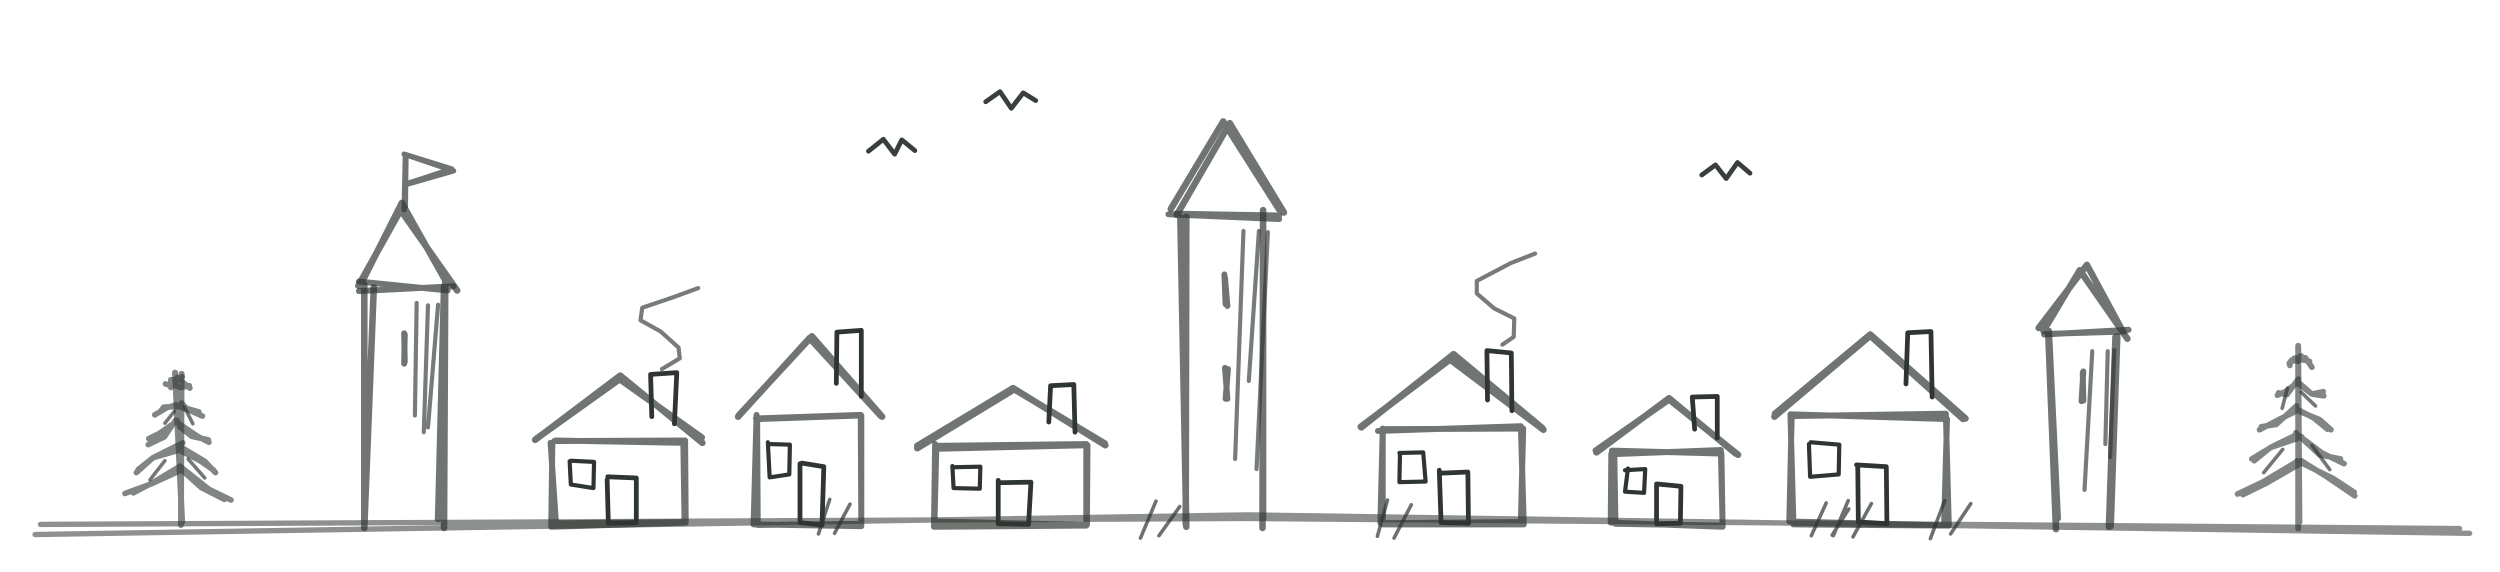
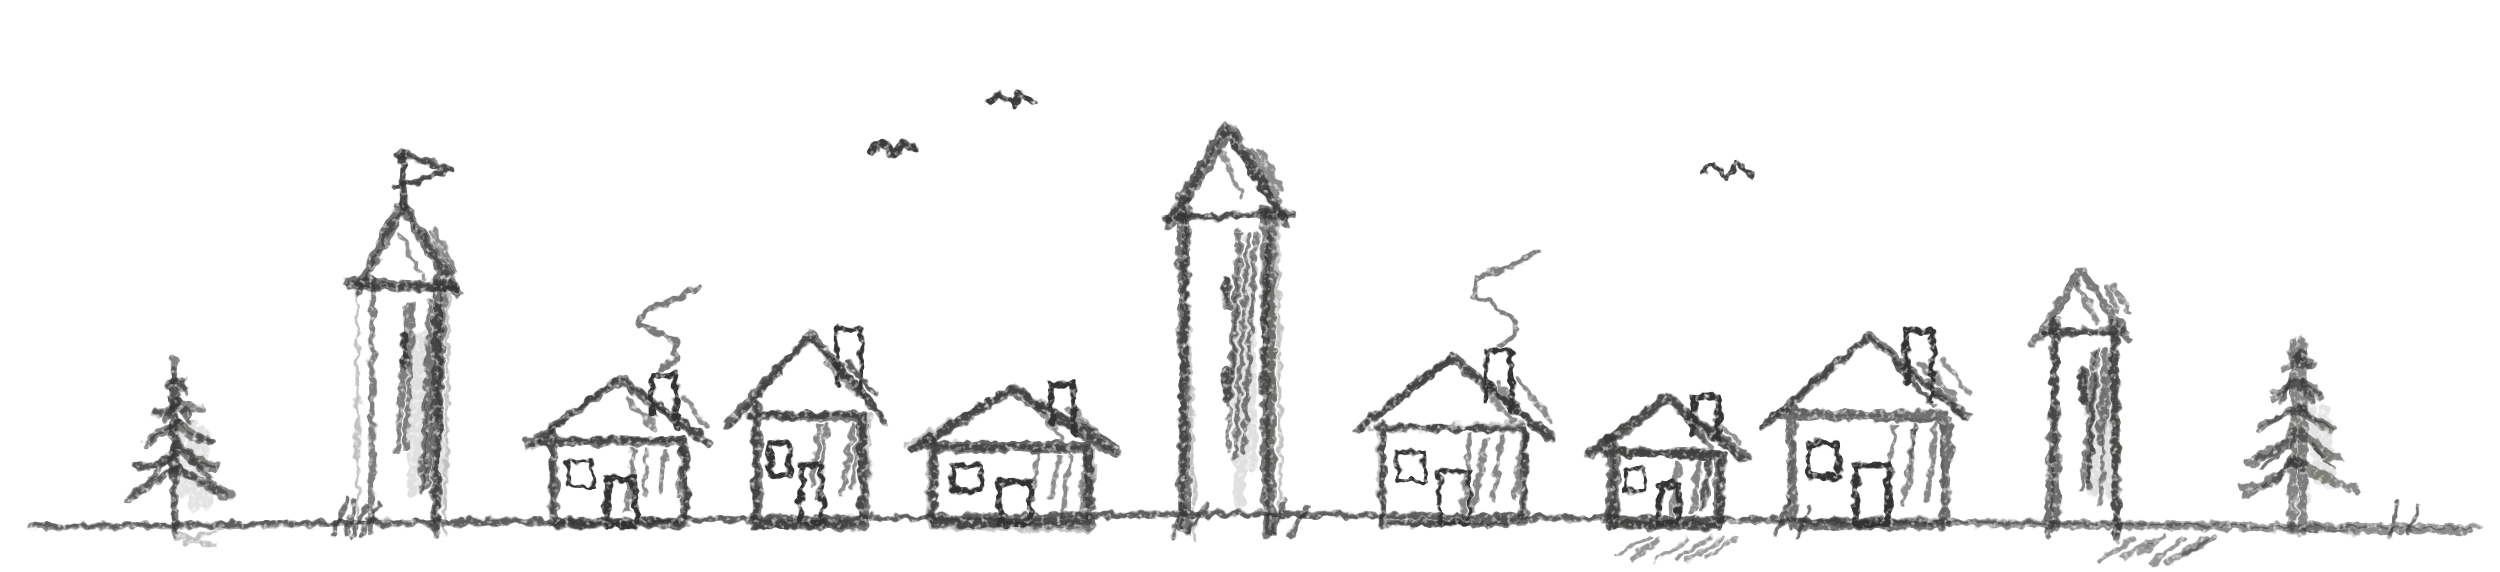
<svg xmlns="http://www.w3.org/2000/svg" viewBox="0 0 420 96" width="420" height="96">
-   <g fill="none" stroke="#2F3531" stroke-linecap="round" stroke-linejoin="round">
-     <path d="M29.3 69.1L27.7 71.1M31.0 68.4L32.4 71.2M27.7 77.4L25.2 80.6M31.6 77.1L34.4 80.3M384.3 65.2L383.4 68.6M386.6 65.9L389.0 68.2M383.5 75.5L380.3 79.4M388.4 74.8L391.4 78.9" stroke-width="0.6" opacity="0.67" />
-     <path d="M231.4 90.1L233.1 84.0M234.2 90.4L237.1 84.8M137.5 89.7L139.4 83.9M140.2 89.6L142.8 84.7M191.6 90.4L194.2 84.2M194.7 90.0L198.2 85.1M304.3 90.0L306.8 84.5M307.8 89.9L310.6 85.5M324.3 90.5L326.7 84.1M327.7 89.7L331.1 84.6M308.0 90.0L310.5 84.1M311.3 90.2L314.4 84.6" stroke-width="0.6" opacity="0.7" />
-     <path d="M70.0 50.9L69.7 69.8M71.9 51.3L71.2 72.6M73.6 51.2L71.9 71.8M111.2 62.0L114.2 60.2L114.0 58.4L111.0 55.7L107.6 53.8L107.9 51.7L113.2 49.9L117.3 48.4M208.9 38.8L207.5 77.1M211.5 38.8L209.8 64.0M213.0 39.0L211.1 78.8M252.4 57.9L254.3 56.6L254.4 53.5L251.0 51.8L248.1 49.3L248.1 47.2L253.8 44.2L257.9 42.6M351.5 59.0L350.2 82.3M354.1 59.0L353.7 74.6M355.2 58.8L354.5 76.8" stroke-width="0.7" opacity="0.65" />
-     <path d="M95.9 77.4L99.8 77.6L99.7 82.0L95.9 81.4L95.7 77.5M129.1 74.6L132.7 74.7L132.6 79.7L129.3 80.2L129.0 74.3M160.0 78.5L164.7 78.4L164.6 82.1L160.2 82.0L160.0 78.3M235.1 76.1L239.1 76.0L239.5 80.9L235.1 81.0L235.2 76.1M273.0 79.0L276.4 78.8L276.2 82.8L273.0 82.6L273.5 78.7M304.2 74.3L309.0 74.7L308.9 79.7L304.1 80.1L303.9 74.6" stroke-width="0.7" opacity="1.1" />
-     <path d="M145.9 25.4L148.4 23.4L150.3 25.9L151.5 23.5L153.7 25.3M165.6 17.1L168.0 15.4L169.9 18.2L171.9 15.6L174.0 16.9M285.9 29.4L288.2 27.7L290.0 30.0L291.9 27.3L294.0 29.1" stroke-width="0.8" opacity="0.95" />
-     <path d="M102.1 80.1L106.9 80.3L106.9 87.8L102.2 87.9L102.0 80.6M109.5 70.0L109.3 62.9L113.7 62.6L113.3 71.2M134.7 77.8L138.4 78.4L138.1 88.2L134.4 87.8L134.4 77.9M140.5 64.4L140.6 55.8L144.7 55.5L144.7 66.6M167.7 81.1L173.2 81.0L172.8 88.1L167.7 88.0L167.7 80.7M176.2 70.9L176.5 64.8L180.4 64.6L180.6 72.6M241.9 79.5L246.6 79.3L246.7 87.9L242.1 87.8L241.8 79.0M249.9 67.2L249.8 58.9L253.9 59.3L254.0 69.0M278.3 81.3L282.4 81.7L282.3 87.9L278.3 88.0L278.3 81.6M284.7 72.1L284.3 66.7L288.5 66.6L288.5 73.6M311.9 78.1L316.9 78.4L317.0 88.0L312.2 87.7L312.1 78.2M320.2 64.5L320.5 55.9L324.4 55.7L324.6 66.7" stroke-width="0.8" opacity="1.1" />
-     <path d="M6.8 88.1L209.4 87.1L413.2 88.8M5.9 89.8L209.6 86.5L414.9 89.6" stroke-width="0.9" opacity="0.55" />
-     <path d="M68.1 34.7L68.2 26.1M67.9 35.2L68.1 26.3M67.9 25.9L76.2 28.7L68.2 31.0M67.9 25.9L75.9 28.4L68.2 30.9" stroke-width="0.9" opacity="0.68" />
-     <path d="M30.3 63.9L28.7 63.8L28.7 65.1M30.6 63.3L28.8 64.8L27.8 64.5M29.3 64.7L30.3 65.1L31.8 64.8M29.8 63.4L30.8 64.3L31.9 65.2M29.8 68.3L27.5 68.4L26.9 69.2M29.6 68.0L28.0 68.5L26.0 69.7M30.5 67.7L31.3 68.6L33.4 69.2M29.8 68.2L32.2 69.1L34.0 69.9M29.8 70.7L26.8 72.8L25.0 73.7M29.5 70.6L27.6 73.4L24.9 74.7M29.8 71.0L33.2 73.3L35.1 74.3M30.2 71.7L32.2 73.3L35.0 73.9M30.7 74.4L25.7 76.9L23.2 78.9M29.8 75.7L25.7 76.9L22.9 79.4M29.7 75.4L33.6 77.4L35.9 79.0M30.2 75.0L34.4 77.5L36.2 79.4M29.8 78.6L25.8 81.0L22.4 82.8M30.2 79.1L25.4 81.3L21.0 82.9M30.2 78.3L35.1 82.2L38.8 84.0M30.7 79.1L33.8 81.9L37.7 83.9M386.6 59.8L384.6 61.0L384.7 61.4M386.1 60.7L385.0 60.5L384.7 60.9M386.4 60.0L386.6 60.4L388.0 60.7M385.4 60.2L387.3 60.1L388.4 61.7M386.1 63.7L384.2 66.3L382.8 66.0M385.5 64.6L384.1 65.7L382.6 66.4M385.9 64.3L388.4 66.2L390.4 66.5M386.2 64.3L388.4 66.2L390.3 65.8M385.8 68.2L382.4 71.3L379.9 71.7M385.5 69.2L383.0 70.4L379.6 72.2M386.0 68.8L388.7 70.2L391.0 72.1M386.5 69.2L389.7 70.5L391.6 72.2M385.9 73.0L381.8 75.0L378.3 77.1M386.7 73.4L381.4 75.2L378.7 77.4M385.7 72.7L389.7 76.4L393.2 77.1M386.1 73.1L390.1 76.1L393.8 77.9M386.6 77.8L380.7 81.2L376.8 83.1M385.8 77.6L380.1 81.0L375.9 83.0M386.6 77.4L390.9 80.1L395.6 83.3M385.9 77.4L392.0 80.4L395.5 82.7" stroke-width="0.95" opacity="0.6" />
-     <path d="M30.6 87.7L29.4 62.6M30.4 88.2L30.5 62.8M386.1 88.8L386.1 58.1M386.3 87.7L386.1 58.3" stroke-width="1.0" opacity="0.6" />
-     <path d="M60.3 48.9L76.2 48.1M60.3 47.3L75.2 48.8M68.0 56.2L67.9 61.1M67.9 56.0L68.0 60.8M93.1 74.1L115.1 74.0L115.2 87.8L92.6 88.5L92.8 74.4M93.3 74.0L114.8 74.4L115.0 87.7L93.4 87.9L92.5 74.4M127.0 70.3L144.6 69.7L144.7 88.4L126.6 88.1L127.1 69.7M127.4 70.4L144.7 69.8L144.7 88.0L127.3 88.2L127.2 70.1M157.3 75.4L182.7 74.8L182.6 88.2L157.0 87.6L157.3 75.3M157.3 74.9L182.5 74.6L182.5 88.3L156.9 88.5L157.1 74.6M196.3 36.0L214.9 36.8M197.5 35.9L214.9 36.2M205.8 46.7L206.2 51.4M205.7 46.1L205.9 51.1M205.8 61.8L206.2 67.0M206.3 62.0L205.9 67.0M232.4 72.1L255.9 72.0L255.5 87.7L231.9 87.9L232.3 72.0M231.5 72.4L255.5 71.6L256.0 88.1L232.3 88.1L232.3 72.2M270.8 75.7L289.2 76.2L289.4 88.5L270.6 87.8L270.7 76.2M271.1 76.3L289.1 75.6L289.4 88.3L271.4 88.0L271.2 76.0M300.8 69.6L327.1 70.4L326.6 88.3L301.3 88.1L300.8 69.9M301.2 69.9L326.9 69.5L327.4 88.3L300.6 87.6L301.0 70.1M343.7 56.1L356.9 55.7M343.4 56.2L357.6 55.4M350.0 62.4L349.7 67.4M349.9 62.6L350.0 67.3" stroke-width="1.0" opacity="0.68" />
-     <path d="M61.2 87.4L61.2 47.8M61.2 88.7L62.8 48.3M74.6 88.7L74.8 47.3M73.6 87.2L74.6 48.1M60.5 48.0L67.5 34.1L75.1 47.6M60.2 48.0L67.3 35.3L76.8 48.8M90.1 73.7L104.1 63.7L117.9 73.5M89.9 73.9L104.2 63.1L118.0 74.4M124.1 69.8L136.4 56.5L148.2 70.0M124.0 70.0L136.0 56.8L148.0 69.9M154.1 75.3L170.4 65.4L185.6 74.5M154.1 74.9L170.2 65.2L185.7 74.8M199.3 88.5L198.3 36.5M199.2 88.0L199.3 36.4M212.2 87.1L212.2 35.3M212.1 88.7L212.2 36.6M196.7 35.1L205.5 20.4L214.9 35.2M197.7 36.1L206.6 20.7L215.7 35.7M228.7 71.8L244.2 59.5L259.1 71.9M228.6 71.7L243.6 60.4L259.3 72.2M268.1 75.7L280.4 67.1L292.0 76.4M268.2 76.0L280.4 66.9L291.6 76.2M298.2 69.5L314.2 56.2L330.2 70.3M298.1 70.0L314.2 56.4L329.8 70.4M345.4 88.9L344.1 55.9M345.7 87.1L344.2 55.6M354.6 88.4L355.7 56.5M354.3 88.5L355.4 56.6M343.3 55.6L349.4 45.4L357.4 56.9M342.5 55.1L350.6 44.5L356.7 55.8" stroke-width="1.1" opacity="0.68" />
+   <defs>
+     <filter id="pencil" x="-2%" y="-2%" width="104%" height="104%">
+       <feTurbulence type="fractalNoise" baseFrequency="0.55" numOctaves="2" seed="623" result="tooth" />
+       <feDisplacementMap in="SourceGraphic" in2="tooth" scale="1.7" xChannelSelector="R" yChannelSelector="G" result="line" />
+       <feTurbulence type="fractalNoise" baseFrequency="1.15" numOctaves="2" seed="630" result="paper" />
+       <feColorMatrix in="paper" type="matrix" values="0 0 0 0 0  0 0 0 0 0  0 0 0 0 0  -2.2 0 0 0 2.15" result="gaps" />
+       <feComposite in="line" in2="gaps" operator="in" />
+     </filter>
+   </defs>
+   <g fill="none" stroke="#333331" stroke-linecap="round" stroke-linejoin="round" filter="url(#pencil)">
+     <path d="M388.8 74.8L392.2 78.6" stroke-width="0.56" opacity="0.63" />
+     <path d="M60.1 88.1L60.0 48.7M74.7 89.9L75.5 46.1M90.2 73.6L114.2 74.0L115.7 88.4L93.4 88.2L93.3 71.4M89.4 75.5L102.8 63.9L119.0 73.5M125.6 69.7L145.9 69.8L145.7 86.9L127.1 88.7L126.3 68.9M121.5 71.7L136.2 57.1L148.7 71.3M154.8 74.4L183.9 74.5L183.2 89.2L155.9 88.6L155.9 72.7M152.3 74.8L170.4 64.9L187.8 74.9M200.8 90.8L199.1 35.0M215.2 87.5L214.6 35.8M196.3 36.2L205.4 21.2L215.4 37.1M230.2 72.0L256.3 71.1L255.7 88.0L231.8 87.0L231.5 71.2M228.0 71.9L244.3 59.4L259.8 73.6M270.3 75.8L288.7 76.2L288.8 87.2L270.2 88.3L271.0 73.5M298.9 69.0L326.3 70.6L326.5 87.1L300.1 87.4L301.7 68.7M297.6 70.2L314.2 56.8L330.4 70.5" stroke-width="0.62" opacity="0.3" />
+     <path d="M283.6 90.6L277.9 94.2M289.3 90.7L283.7 94.2M291.3 90.7L286.8 93.5" stroke-width="0.66" opacity="0.48" />
+     <path d="M72.1 38.8L76.0 45.9M110.3 67.2L113.2 70.2M180.2 68.2L184.6 73.1" stroke-width="0.66" opacity="0.52" />
+     <path d="M108.8 75.5L108.1 83.3M174.4 76.4L172.7 87.8M178.0 76.7L176.5 83.8M321.6 71.7L320.9 81.9" stroke-width="0.66" opacity="0.55" />
+     <path d="M208.6 39.2L207.0 65.0M354.6 59.2L352.8 84.5" stroke-width="0.66" opacity="0.59" />
+     <path d="M95.9 77.5L99.4 77.5L99.8 82.0L95.7 81.5L95.3 77.6M235.0 76.2L239.1 75.9L239.3 80.8L234.9 80.8L234.6 76.0M273.5 78.7L276.3 78.9L276.4 82.6L273.0 82.3L273.2 79.0" stroke-width="0.66" opacity="1.03" />
+     <path d="M29.1 68.6L27.6 70.7M27.9 77.3L25.4 80.4M32.0 77.1L35.3 80.3M384.4 65.1L383.4 67.5" stroke-width="0.68" opacity="0.65" />
+     <path d="M60.5 90.1L63.9 84.5M404.6 89.8L406.6 84.9M301.8 90.4L304.1 85.5M196.9 90.1L198.6 84.1M199.6 89.5L202.7 84.7" stroke-width="0.68" opacity="0.68" />
+     <path d="M29.4 90.4L36.4 91.5M31.0 91.3L37.5 88.7M29.7 89.5L34.3 91.3M386.9 88.7L390.6 89.4M384.6 89.3L389.7 88.8M388.1 88.9L395.3 89.4" stroke-width="0.75" opacity="0.3" />
+     <path d="M58.0 90.0L59.6 84.2M401.4 90.2L403.0 84.5" stroke-width="0.75" opacity="0.7" />
+     <path d="M140.8 64.8L140.4 55.3L144.5 55.4L144.7 66.6M242.1 79.1L246.7 79.3L246.9 88.0L241.9 87.8L241.8 79.3" stroke-width="0.75" opacity="1.03" />
+     <path d="M277.1 90.2L271.9 93.1M363.7 90.1L359.3 93.1" stroke-width="0.79" opacity="0.5" />
+     <path d="M67.1 39.2L71.1 46.7M138.9 61.2L143.1 65.6M140.6 61.0L144.5 65.4M173.8 68.6L178.4 73.8M205.2 25.3L208.6 33.3M287.8 70.3L292.2 74.4M318.4 61.2L325.2 68.3M326.4 60.7L330.8 65.9" stroke-width="0.79" opacity="0.54" />
+     <path d="M144.4 71.7L143.1 81.9M179.8 76.4L178.4 86.8M182.4 76.8L181.4 86.6M282.0 77.7L280.8 86.4M318.3 71.6L317.2 80.9M321.7 71.4L319.8 84.5" stroke-width="0.79" opacity="0.58" />
+     <path d="M208.0 38.8L206.3 75.6M209.7 39.3L207.5 76.8M351.9 59.3L350.9 81.8M351.7 59.1L349.8 82.6" stroke-width="0.79" opacity="0.61" />
+     <path d="M252.0 58.0L254.3 56.6L254.5 53.9L251.0 51.2L247.8 49.6L248.2 46.5L254.0 44.7L258.5 42.3" stroke-width="0.79" opacity="0.63" />
+     <path d="M384.2 74.9L380.2 78.5" stroke-width="0.83" opacity="0.67" />
+     <path d="M58.9 90.3L61.8 84.9M213.7 89.9L216.0 84.1M298.2 89.8L300.5 84.4" stroke-width="0.83" opacity="0.7" />
+     <path d="M5.7 88.3L210.7 86.4L416.4 88.5" stroke-width="0.84" opacity="0.52" />
+     <path d="M66.5 25.8L75.8 28.6L66.6 31.3" stroke-width="0.84" opacity="0.63" />
+     <path d="M371.8 90.4L366.8 93.2" stroke-width="0.88" opacity="0.51" />
+     <path d="M73.0 38.6L76.5 45.7M142.3 61.1L147.0 66.0M179.2 68.5L183.5 72.6M282.9 69.7L286.3 74.0M284.7 70.1L287.4 73.4M355.1 48.1L357.6 52.6" stroke-width="0.88" opacity="0.55" />
+     <path d="M114.6 75.4L113.7 83.2M137.8 71.6L136.3 81.5M138.8 71.5L137.5 83.7M246.9 73.2L245.7 86.7" stroke-width="0.88" opacity="0.59" />
+     <path d="M69.4 51.1L68.2 75.0M72.2 50.7L70.9 82.5M74.0 51.3L73.3 70.0M211.0 39.2L208.9 75.9M352.4 58.8L350.8 80.8" stroke-width="0.88" opacity="0.63" />
+     <path d="M159.9 78.3L164.5 78.1L164.8 82.4L160.1 82.2L160.2 78.2" stroke-width="0.88" opacity="1.1" />
+     <path d="M29.9 63.8L28.6 65.2L28.3 64.8M29.5 78.3L25.0 81.3L21.8 83.9M386.0 60.6L385.0 61.4L383.7 61.9M386.1 59.7L385.7 61.0L384.3 61.6M385.3 63.7L384.1 65.6L381.8 67.3M386.2 69.2L382.6 70.1L379.6 72.3M385.4 72.3L381.2 76.5L379.1 77.1" stroke-width="0.89" opacity="0.56" />
+     <path d="M286.0 28.9L288.1 27.5L290.0 30.1L291.8 27.3L294.5 29.4" stroke-width="0.9" opacity="0.93" />
+     <path d="M134.3 78.2L138.0 78.0L138.2 87.8L134.3 87.8L134.8 78.2M249.7 67.5L249.9 58.9L253.8 59.0L254.1 69.2" stroke-width="0.9" opacity="1.07" />
+     <path d="M90.7 74.3L115.0 73.8L115.5 87.7L92.6 88.2L92.7 72.0M195.6 36.4L217.1 36.2M205.8 62.1L206.0 66.9M231.5 71.6L256.3 72.3L256.1 87.5L232.2 88.3L232.4 70.9M343.5 55.7L356.4 56.0" stroke-width="0.94" opacity="0.63" />
+     <path d="M31.0 68.7L32.0 70.8M387.7 66.0L388.5 67.5" stroke-width="0.94" opacity="0.67" />
+     <path d="M56.1 89.9L58.5 83.7M216.6 90.0L219.6 85.2" stroke-width="0.94" opacity="0.7" />
+     <path d="M287.4 90.2L282.0 93.9M358.1 90.7L352.7 94.2M361.5 90.8L356.7 93.4M366.8 90.5L361.5 94.7" stroke-width="0.96" opacity="0.51" />
+     <path d="M114.8 66.7L118.7 71.8M174.5 68.1L177.7 71.8M248.0 64.2L254.1 70.6M251.6 64.3L254.8 68.0M255.2 63.9L260.3 70.4M318.1 60.7L323.9 67.1M349.1 48.0L352.2 53.9" stroke-width="0.96" opacity="0.55" />
+     <path d="M106.4 75.5L105.3 85.7M111.8 75.7L110.9 82.5M143.4 71.5L141.4 83.0M252.4 73.2L250.9 83.9M287.0 77.4L285.8 85.6M325.2 71.5L323.7 84.3" stroke-width="0.96" opacity="0.59" />
+     <path d="M129.2 74.4L132.6 74.7L132.6 80.1L129.3 79.7L129.4 74.5M303.9 74.4L308.6 74.7L309.1 80.1L303.9 79.9L303.9 74.4" stroke-width="0.96" opacity="1.1" />
+     <path d="M320.4 64.4L320.2 55.5L324.7 55.6L324.6 67.1" stroke-width="1.0" opacity="1.1" />
+     <path d="M62.3 89.3L62.7 47.9M62.5 88.2L62.6 46.9M73.1 89.9L74.7 47.5M88.6 75.2L104.4 63.2L118.5 74.1M122.9 71.5L135.7 56.2L148.5 70.0M296.2 71.4L313.6 56.6L330.1 70.0" stroke-width="1.03" opacity="0.63" />
+     <path d="M30.1 64.0L28.7 64.0L28.1 65.0M29.8 64.5L30.7 64.5L31.2 65.6M29.9 67.2L28.8 69.2L26.0 69.7M30.3 70.9L32.9 73.1L35.6 74.0M30.2 75.7L26.1 78.1L22.7 78.3M385.4 59.9L386.5 61.4L388.7 61.3M386.5 64.0L388.7 65.1L389.2 66.0M385.2 68.7L382.9 70.1L379.6 71.4M386.4 68.1L389.1 70.4L392.3 71.8M386.6 72.9L390.5 76.3L393.5 77.3M386.6 72.4L390.8 76.3L393.0 76.6M385.5 77.6L391.7 80.3L395.9 82.7M385.3 77.7L391.0 81.0L395.6 81.9" stroke-width="1.07" opacity="0.58" />
+     <path d="M278.8 90.6L274.4 93.8M370.6 90.5L364.1 94.5" stroke-width="1.09" opacity="0.51" />
+     <path d="M105.8 67.2L109.8 71.8M109.9 67.0L113.2 70.7M142.4 61.1L146.5 65.5M210.5 25.5L214.9 34.2M211.7 25.2L214.7 31.6M249.7 64.2L253.8 68.0M283.0 69.6L287.3 75.1M322.8 61.1L328.5 66.9M354.0 48.3L355.6 51.9" stroke-width="1.09" opacity="0.55" />
+     <path d="M249.6 73.7L247.6 85.3M255.9 73.4L254.5 83.2M285.3 77.5L284.5 85.8M287.1 77.3L286.4 84.8" stroke-width="1.09" opacity="0.59" />
+     <path d="M68.5 51.3L66.8 75.8M73.3 51.2L71.5 82.0M213.3 39.1L211.9 66.0M353.7 58.7L352.8 74.4" stroke-width="1.09" opacity="0.63" />
+     <path d="M111.2 61.8L113.7 60.4L113.6 57.7L111.4 56.1L107.3 54.5L108.3 52.2L112.9 50.4L117.4 48.4" stroke-width="1.09" opacity="0.65" />
+     <path d="M166.3 17.0L168.2 15.8L170.2 17.8L171.5 15.8L173.9 17.3" stroke-width="1.1" opacity="0.95" />
+     <path d="M102.1 80.2L106.5 80.5L106.9 88.1L102.0 88.3L102.2 80.6M109.5 69.9L109.6 62.9L113.6 63.1L113.5 71.8M167.7 81.1L173.2 80.9L173.0 88.2L168.2 88.1L167.7 80.8M176.7 70.9L176.6 64.7L180.4 64.4L180.4 72.6M278.8 81.6L282.1 81.4L281.9 87.8L278.6 87.9L278.8 81.5" stroke-width="1.1" opacity="1.1" />
+     <path d="M4.9 88.5L210.9 86.3L415.1 89.2" stroke-width="1.12" opacity="0.55" />
+     <path d="M29.2 89.7L29.1 61.9" stroke-width="1.12" opacity="0.58" />
+     <path d="M68.0 56.1L68.0 60.8M195.8 36.8L217.0 35.6M206.0 46.7L205.9 51.3M231.7 72.1L256.2 71.9L255.6 88.0L232.3 87.9L232.3 71.4" stroke-width="1.12" opacity="0.66" />
+     <path d="M66.9 25.5L75.7 28.5L66.3 31.5" stroke-width="1.12" opacity="0.68" />
+     <path d="M29.8 67.1L28.5 68.7L25.9 69.5M29.4 67.9L31.1 68.8L34.0 68.7M29.9 67.7L32.1 68.2L33.5 69.0M29.8 70.9L26.7 72.5L25.5 73.6M29.7 71.7L32.4 73.6L35.4 74.1M30.3 75.0L32.9 77.1L36.8 78.3M386.4 64.0L383.1 65.7L382.0 65.9M385.7 64.8L387.8 65.3L389.9 66.9M385.4 77.2L381.4 81.4L377.1 83.2" stroke-width="1.19" opacity="0.6" />
+     <path d="M60.4 49.2L67.9 34.5L77.2 49.0M212.7 90.0L212.3 34.9M228.8 71.9L243.6 60.3L260.7 73.4M267.2 76.1L280.0 66.8L293.0 77.3M296.2 71.7L314.3 56.4L330.5 70.0M355.5 89.5L355.0 54.4M342.7 56.6L349.7 45.6L357.4 56.5M341.5 57.7L349.6 45.3L357.4 57.0" stroke-width="1.24" opacity="0.66" />
+     <path d="M67.8 35.0L67.8 25.9" stroke-width="1.24" opacity="0.68" />
+     <path d="M126.3 69.9L145.0 69.5L144.7 87.9L126.9 88.3L127.0 68.0M206.0 46.5L206.3 51.7M270.2 76.0L289.3 76.5L288.9 88.2L271.2 88.1L271.5 73.7" stroke-width="1.25" opacity="0.68" />
+     <path d="M146.4 25.6L148.3 23.6L150.0 25.9L151.6 24.1L153.8 25.1" stroke-width="1.25" opacity="0.95" />
+     <path d="M284.4 72.6L284.7 66.6L288.7 66.7L288.7 73.9M312.2 78.1L317.4 78.1L317.1 87.8L311.8 88.2L311.8 78.0" stroke-width="1.25" opacity="1.1" />
+     <path d="M30.1 71.0L27.9 72.6L24.6 74.8M29.6 75.4L27.0 77.9L23.1 78.5M29.5 74.7L33.5 78.2L36.3 78.8M29.7 78.9L25.7 81.0L22.4 83.3M30.0 78.8L33.9 81.2L38.8 83.1M386.2 68.6L390.0 71.5L391.7 72.3M386.6 77.3L379.9 81.5L376.8 82.0" stroke-width="1.31" opacity="0.6" />
+     <path d="M29.4 88.7L29.2 60.2M385.1 88.4L385.5 57.4" stroke-width="1.38" opacity="0.6" />
+     <path d="M58.7 48.1L76.3 48.4M67.9 56.2L68.1 61.3M122.1 71.5L136.2 56.0L148.5 70.4M155.7 75.3L183.0 75.5L182.5 87.6L156.8 88.0L157.1 74.0M153.5 75.4L170.2 65.1L187.3 76.4M198.4 88.7L199.4 33.5M228.0 72.2L244.1 59.8L260.5 73.7M299.5 69.5L326.8 69.7L326.8 88.1L301.5 88.1L300.6 69.1M299.4 69.7L327.5 70.4L326.5 88.3L300.9 88.4L301.2 68.4M344.1 89.5L345.5 53.9M355.7 90.3L355.2 54.6M343.3 56.0L356.8 55.4M349.7 62.6L350.2 67.6" stroke-width="1.38" opacity="0.68" />
+     <path d="M67.9 34.8L67.8 26.0" stroke-width="1.41" opacity="0.68" />
+     <path d="M30.5 64.1L30.2 65.1L30.9 65.0M29.8 78.9L35.2 81.2L37.7 83.6M386.6 59.7L387.7 60.6L387.7 61.2M385.6 73.5L381.8 75.7L377.7 78.0" stroke-width="1.48" opacity="0.6" />
+     <path d="M60.3 47.7L67.2 34.4L76.6 49.3M88.9 74.5L104.2 63.9L119.1 74.4M196.6 37.0L205.7 21.3L215.9 36.9M345.4 88.5L345.0 53.9" stroke-width="1.51" opacity="0.68" />
+     <path d="M386.8 89.2L386.9 57.5" stroke-width="1.56" opacity="0.6" />
+     <path d="M58.4 47.2L76.4 48.3M90.8 74.2L115.0 74.0L115.0 88.0L93.3 88.0L92.9 72.0M126.6 69.8L144.8 70.2L145.2 88.4L127.3 88.0L127.4 68.1M156.1 74.8L182.7 74.9L183.2 88.2L156.6 87.6L156.8 73.9M206.1 62.1L206.1 67.1M269.5 75.8L288.8 76.4L288.7 88.4L270.9 88.1L270.6 73.8M350.0 62.3L349.9 67.1" stroke-width="1.56" opacity="0.68" />
+     <path d="M73.1 88.4L73.6 47.0M153.6 75.4L169.8 65.6L187.8 75.6M199.3 89.1L198.5 33.3M213.4 89.1L213.6 35.1M196.5 37.9L206.7 21.6L216.0 37.6M267.2 76.2L280.1 66.9L293.2 76.9" stroke-width="1.72" opacity="0.68" />
+     <path d="M34.0 72.6L34.7 84.6M32.3 71.4L32.8 85.1M29.6 71.1L30.9 82.4M390.5 69.3L391.4 81.1M388.1 68.9L389.6 80.4M385.3 68.7L387.2 84.2" stroke-width="2.0" opacity="0.13" />
+     <path d="M73.6 54.6L73.6 84.6M71.5 56.1L71.3 79.1M70.1 56.8L69.3 82.6M213.3 45.2L212.9 77.1M209.6 43.1L210.4 78.4M208.1 47.6L208.3 84.6M354.5 62.7L354.5 83.1M353.1 63.7L353.1 81.3M351.1 63.1L351.6 82.2" stroke-width="2.0" opacity="0.15" />
  </g>
</svg>
